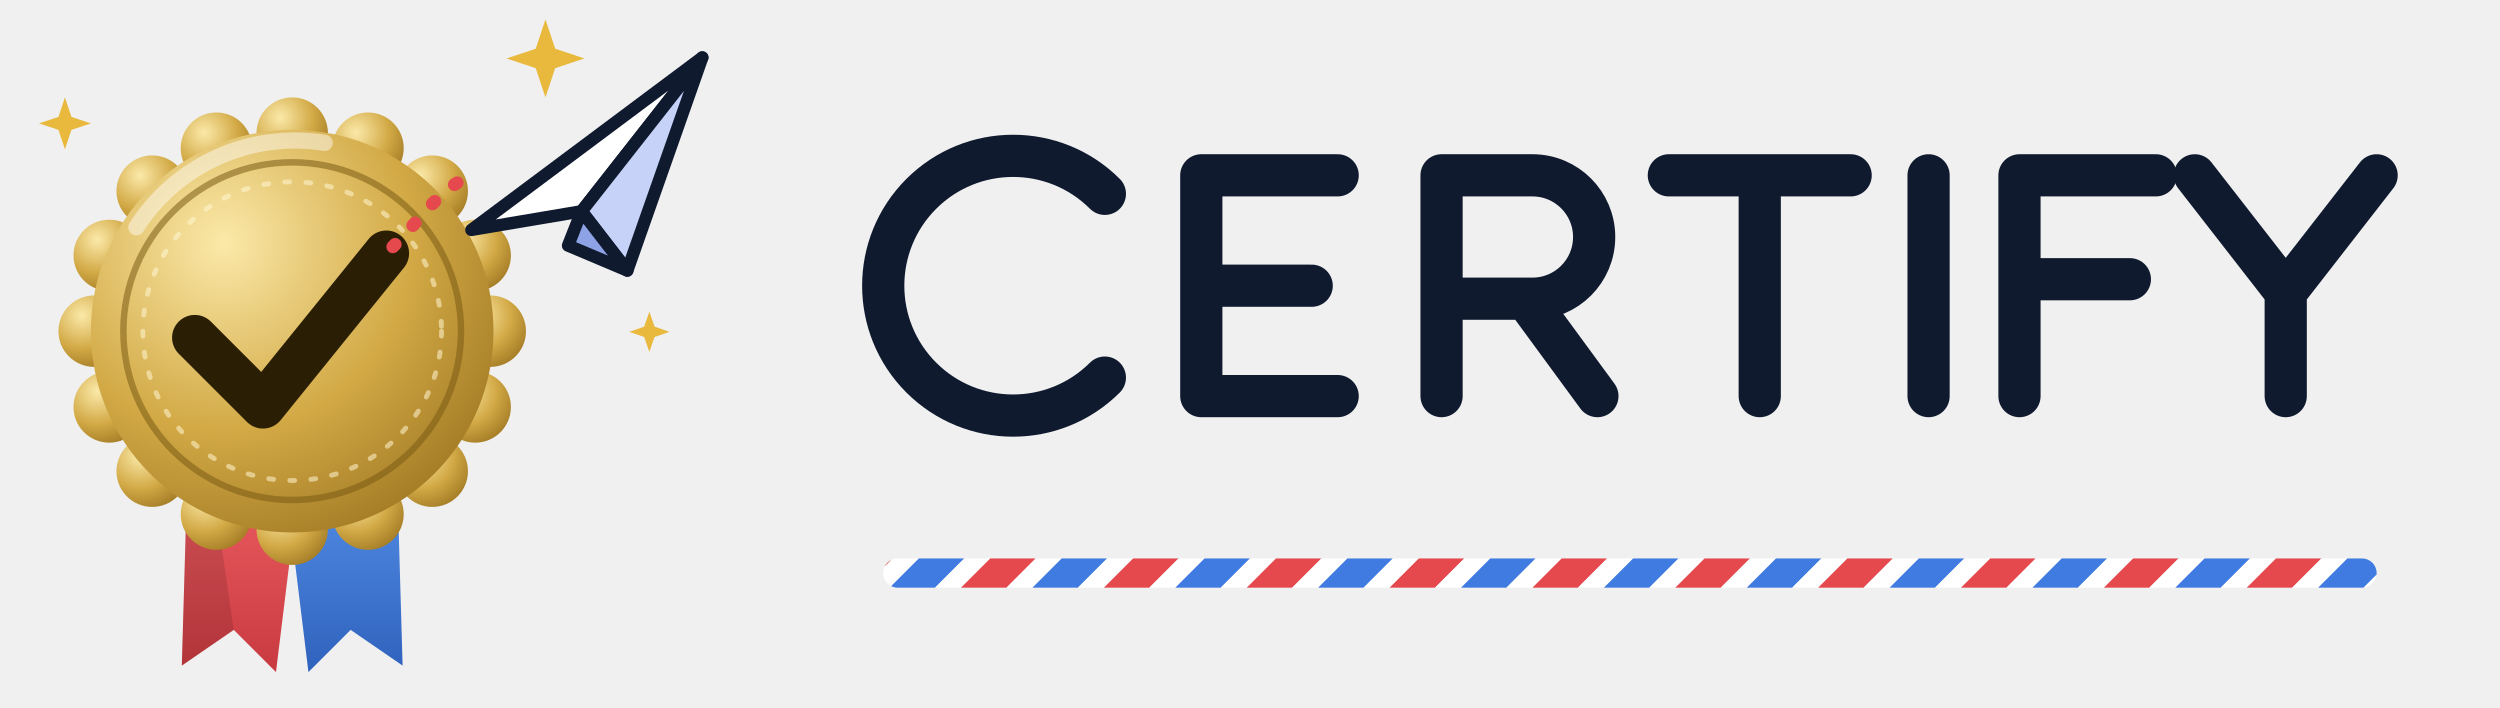
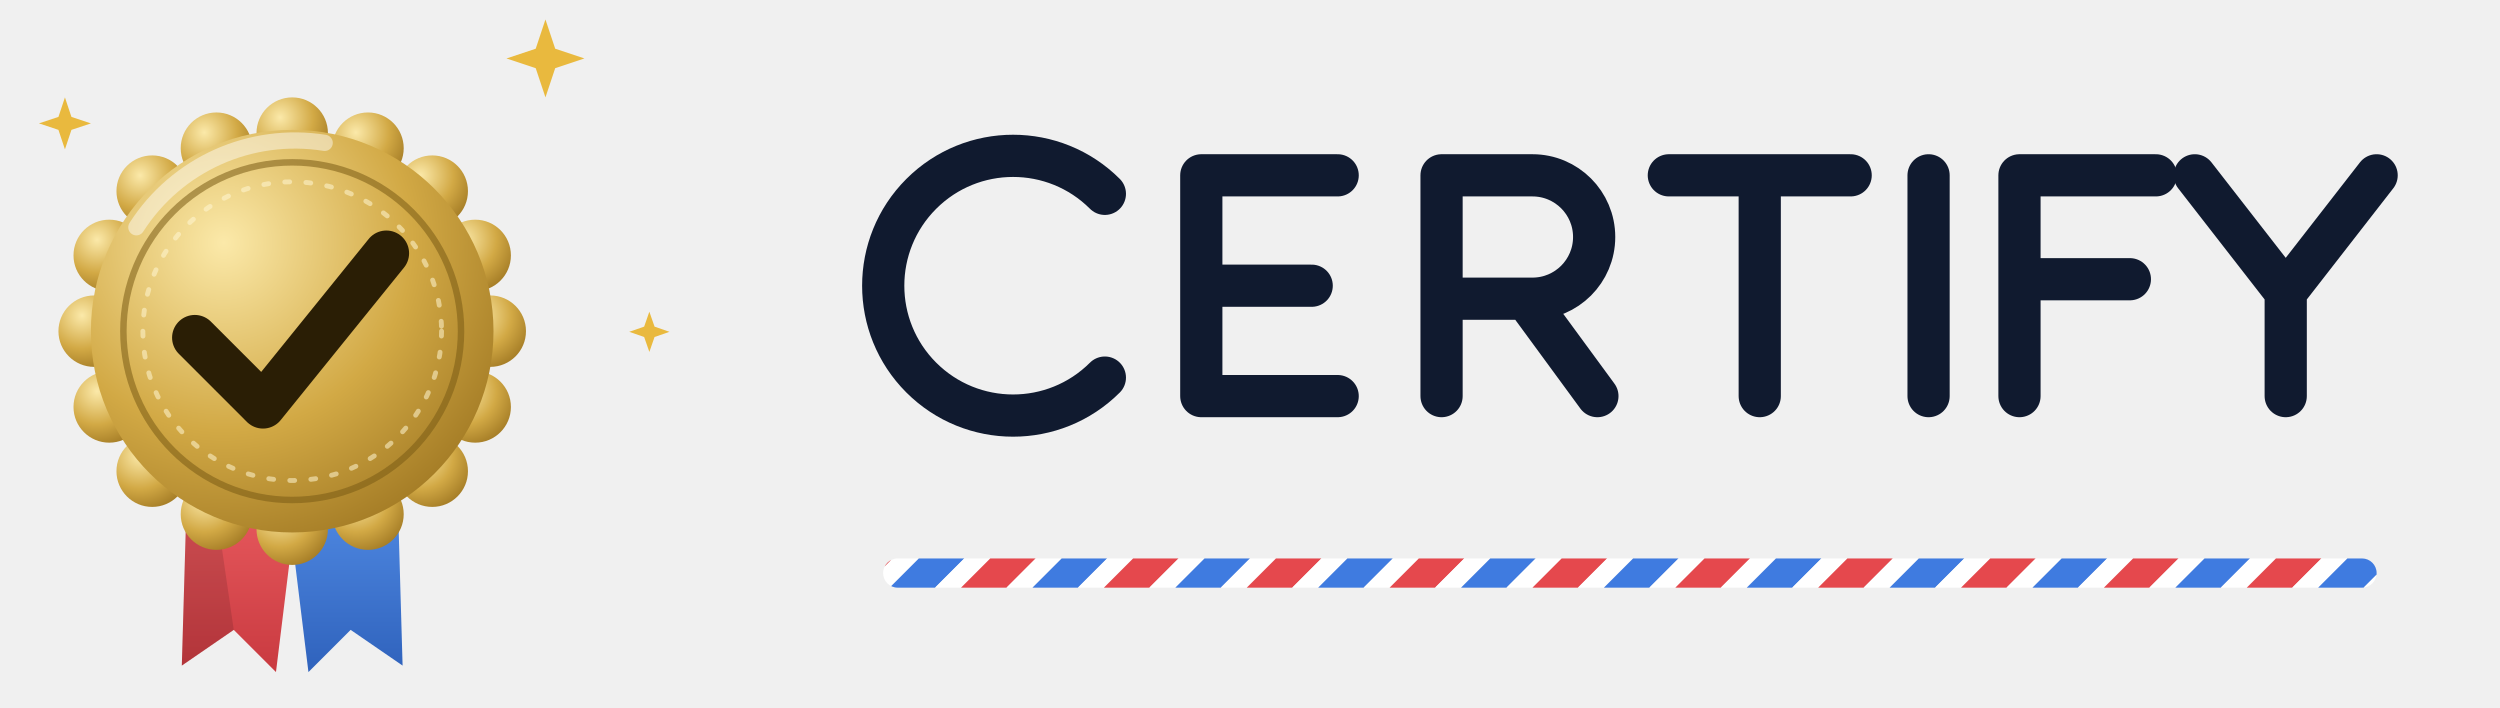
<svg xmlns="http://www.w3.org/2000/svg" viewBox="0 0 770 218" width="770" height="218">
  <g transform="translate(0 0)">
    <defs>
      <radialGradient id="brass" cx=".33" cy=".28" r=".85">
        <stop offset="0" stop-color="#FBE9A9" />
        <stop offset=".55" stop-color="#D2A945" />
        <stop offset="1" stop-color="#9C7420" />
      </radialGradient>
      <linearGradient id="tailR" x1="0" y1="0" x2="0" y2="1">
        <stop offset="0" stop-color="#F26468" />
        <stop offset="1" stop-color="#C93A40" />
      </linearGradient>
      <linearGradient id="tailB" x1="0" y1="0" x2="0" y2="1">
        <stop offset="0" stop-color="#5B97F0" />
        <stop offset="1" stop-color="#2F62BC" />
      </linearGradient>
    </defs>
    <path d="M58 136 L92 150 L85 207 L72 194 L56 205 Z" fill="url(#tailR)" />
    <path d="M122 136 L88 150 L95 207 L108 194 L124 205 Z" fill="url(#tailB)" />
    <path d="M72 194 L56 205 L58 136 L64 139 Z" fill="#000" opacity=".12" />
    <g fill="url(#brass)">
      <circle cx="90.00" cy="41.00" r="11" />
      <circle cx="113.34" cy="45.64" r="11" />
      <circle cx="133.13" cy="58.87" r="11" />
      <circle cx="146.36" cy="78.66" r="11" />
      <circle cx="151.00" cy="102.00" r="11" />
      <circle cx="146.36" cy="125.34" r="11" />
      <circle cx="133.13" cy="145.13" r="11" />
      <circle cx="113.34" cy="158.36" r="11" />
      <circle cx="90.00" cy="163.00" r="11" />
      <circle cx="66.66" cy="158.36" r="11" />
      <circle cx="46.87" cy="145.13" r="11" />
      <circle cx="33.64" cy="125.34" r="11" />
      <circle cx="29.00" cy="102.00" r="11" />
      <circle cx="33.64" cy="78.66" r="11" />
      <circle cx="46.87" cy="58.87" r="11" />
      <circle cx="66.66" cy="45.64" r="11" />
      <circle cx="90" cy="102" r="62" />
    </g>
    <circle cx="90" cy="102" r="52" fill="none" stroke="#7A5C14" stroke-opacity=".55" stroke-width="2" />
    <circle cx="90" cy="102" r="46" fill="none" stroke="#FFF6D2" stroke-opacity=".55" stroke-width="1.5" stroke-dasharray="1.5 5" stroke-linecap="round" />
    <path d="M42 70 A58 58 0 0 1 100 44" fill="none" stroke="#fff" stroke-opacity=".45" stroke-width="5" stroke-linecap="round" />
    <path d="M60 104 L81 125 L119 78" fill="none" stroke="#2A1E05" stroke-width="14" stroke-linecap="round" stroke-linejoin="round" />
-     <path d="M121 76 C131 66 134 60 143 55" fill="none" stroke="#E5484D" stroke-width="4" stroke-linecap="round" stroke-dasharray="1 8" />
-     <g transform="translate(142 58) rotate(-14) scale(1.32)" stroke="#101A2F" stroke-width="2.9" stroke-linejoin="round">
-       <path d="M0 10 L62 -16 L26 12 Z" fill="#FFFFFF" />
-       <path d="M26 12 L62 -16 L33 28 Z" fill="#C6D2F7" />
-       <path d="M26 12 L33 28 L21 19 Z" fill="#8EA2E6" />
-     </g>
    <g fill="#E9B93E">
      <path d="M168 6 l3 9 9 3 -9 3 -3 9 -3 -9 -9 -3 9 -3z" />
      <path d="M20 30 l2 6 6 2 -6 2 -2 6 -2 -6 -6 -2 6 -2z" />
      <path d="M200 96 l1.6 4.6 4.6 1.6 -4.6 1.6 -1.6 4.6 -1.6 -4.6 -4.6 -1.6 4.6 -1.6z" />
    </g>
  </g>
  <g transform="translate(272 128)">
    <g fill="none" stroke="#101A2F" stroke-width="13" stroke-linecap="round" stroke-linejoin="round">
      <path transform="translate(0 0)" d="M68.3 -68.3 A40 40 0 1 0 68.3 -11.7" />
      <path transform="translate(90 0)" d="M50 -74 H8 V-6 H50 M8 -40 H42" />
      <path transform="translate(164 0)" d="M8 -6 V-74 H36 A19 19 0 0 1 36 -36 H8 M34 -36 L56 -6" />
      <path transform="translate(242 0)" d="M0 -74 H56 M28 -74 V-6" />
      <path transform="translate(314 0)" d="M8 -74 V-6" />
      <path transform="translate(342 0)" d="M8 -6 V-74 H50 M8 -42 H42" />
      <path transform="translate(404 0)" d="M0 -74 L28 -38 L56 -74 M28 -38 V-6" />
    </g>
  </g>
  <g transform="translate(272 150)">
    <defs>
      <clipPath id="sc">
        <rect x="0" y="22" width="460" height="9" rx="4.5" />
      </clipPath>
    </defs>
    <g clip-path="url(#sc)">
      <polygon points="-20,31 -6,31 3,22 -11,22" fill="#E5484D" />
      <polygon points="-6,31 2,31 11,22 3,22" fill="#FFFFFF" />
      <polygon points="2,31 16,31 25,22 11,22" fill="#3F7BE0" />
      <polygon points="16,31 24,31 33,22 25,22" fill="#FFFFFF" />
      <polygon points="24,31 38,31 47,22 33,22" fill="#E5484D" />
      <polygon points="38,31 46,31 55,22 47,22" fill="#FFFFFF" />
      <polygon points="46,31 60,31 69,22 55,22" fill="#3F7BE0" />
      <polygon points="60,31 68,31 77,22 69,22" fill="#FFFFFF" />
      <polygon points="68,31 82,31 91,22 77,22" fill="#E5484D" />
      <polygon points="82,31 90,31 99,22 91,22" fill="#FFFFFF" />
      <polygon points="90,31 104,31 113,22 99,22" fill="#3F7BE0" />
      <polygon points="104,31 112,31 121,22 113,22" fill="#FFFFFF" />
      <polygon points="112,31 126,31 135,22 121,22" fill="#E5484D" />
      <polygon points="126,31 134,31 143,22 135,22" fill="#FFFFFF" />
      <polygon points="134,31 148,31 157,22 143,22" fill="#3F7BE0" />
      <polygon points="148,31 156,31 165,22 157,22" fill="#FFFFFF" />
      <polygon points="156,31 170,31 179,22 165,22" fill="#E5484D" />
      <polygon points="170,31 178,31 187,22 179,22" fill="#FFFFFF" />
      <polygon points="178,31 192,31 201,22 187,22" fill="#3F7BE0" />
      <polygon points="192,31 200,31 209,22 201,22" fill="#FFFFFF" />
      <polygon points="200,31 214,31 223,22 209,22" fill="#E5484D" />
      <polygon points="214,31 222,31 231,22 223,22" fill="#FFFFFF" />
      <polygon points="222,31 236,31 245,22 231,22" fill="#3F7BE0" />
      <polygon points="236,31 244,31 253,22 245,22" fill="#FFFFFF" />
      <polygon points="244,31 258,31 267,22 253,22" fill="#E5484D" />
      <polygon points="258,31 266,31 275,22 267,22" fill="#FFFFFF" />
      <polygon points="266,31 280,31 289,22 275,22" fill="#3F7BE0" />
      <polygon points="280,31 288,31 297,22 289,22" fill="#FFFFFF" />
      <polygon points="288,31 302,31 311,22 297,22" fill="#E5484D" />
      <polygon points="302,31 310,31 319,22 311,22" fill="#FFFFFF" />
      <polygon points="310,31 324,31 333,22 319,22" fill="#3F7BE0" />
      <polygon points="324,31 332,31 341,22 333,22" fill="#FFFFFF" />
      <polygon points="332,31 346,31 355,22 341,22" fill="#E5484D" />
      <polygon points="346,31 354,31 363,22 355,22" fill="#FFFFFF" />
      <polygon points="354,31 368,31 377,22 363,22" fill="#3F7BE0" />
      <polygon points="368,31 376,31 385,22 377,22" fill="#FFFFFF" />
      <polygon points="376,31 390,31 399,22 385,22" fill="#E5484D" />
      <polygon points="390,31 398,31 407,22 399,22" fill="#FFFFFF" />
      <polygon points="398,31 412,31 421,22 407,22" fill="#3F7BE0" />
      <polygon points="412,31 420,31 429,22 421,22" fill="#FFFFFF" />
      <polygon points="420,31 434,31 443,22 429,22" fill="#E5484D" />
      <polygon points="434,31 442,31 451,22 443,22" fill="#FFFFFF" />
      <polygon points="442,31 456,31 465,22 451,22" fill="#3F7BE0" />
      <polygon points="456,31 464,31 473,22 465,22" fill="#FFFFFF" />
      <polygon points="464,31 478,31 487,22 473,22" fill="#E5484D" />
      <polygon points="478,31 486,31 495,22 487,22" fill="#FFFFFF" />
      <polygon points="486,31 500,31 509,22 495,22" fill="#3F7BE0" />
    </g>
  </g>
</svg>
